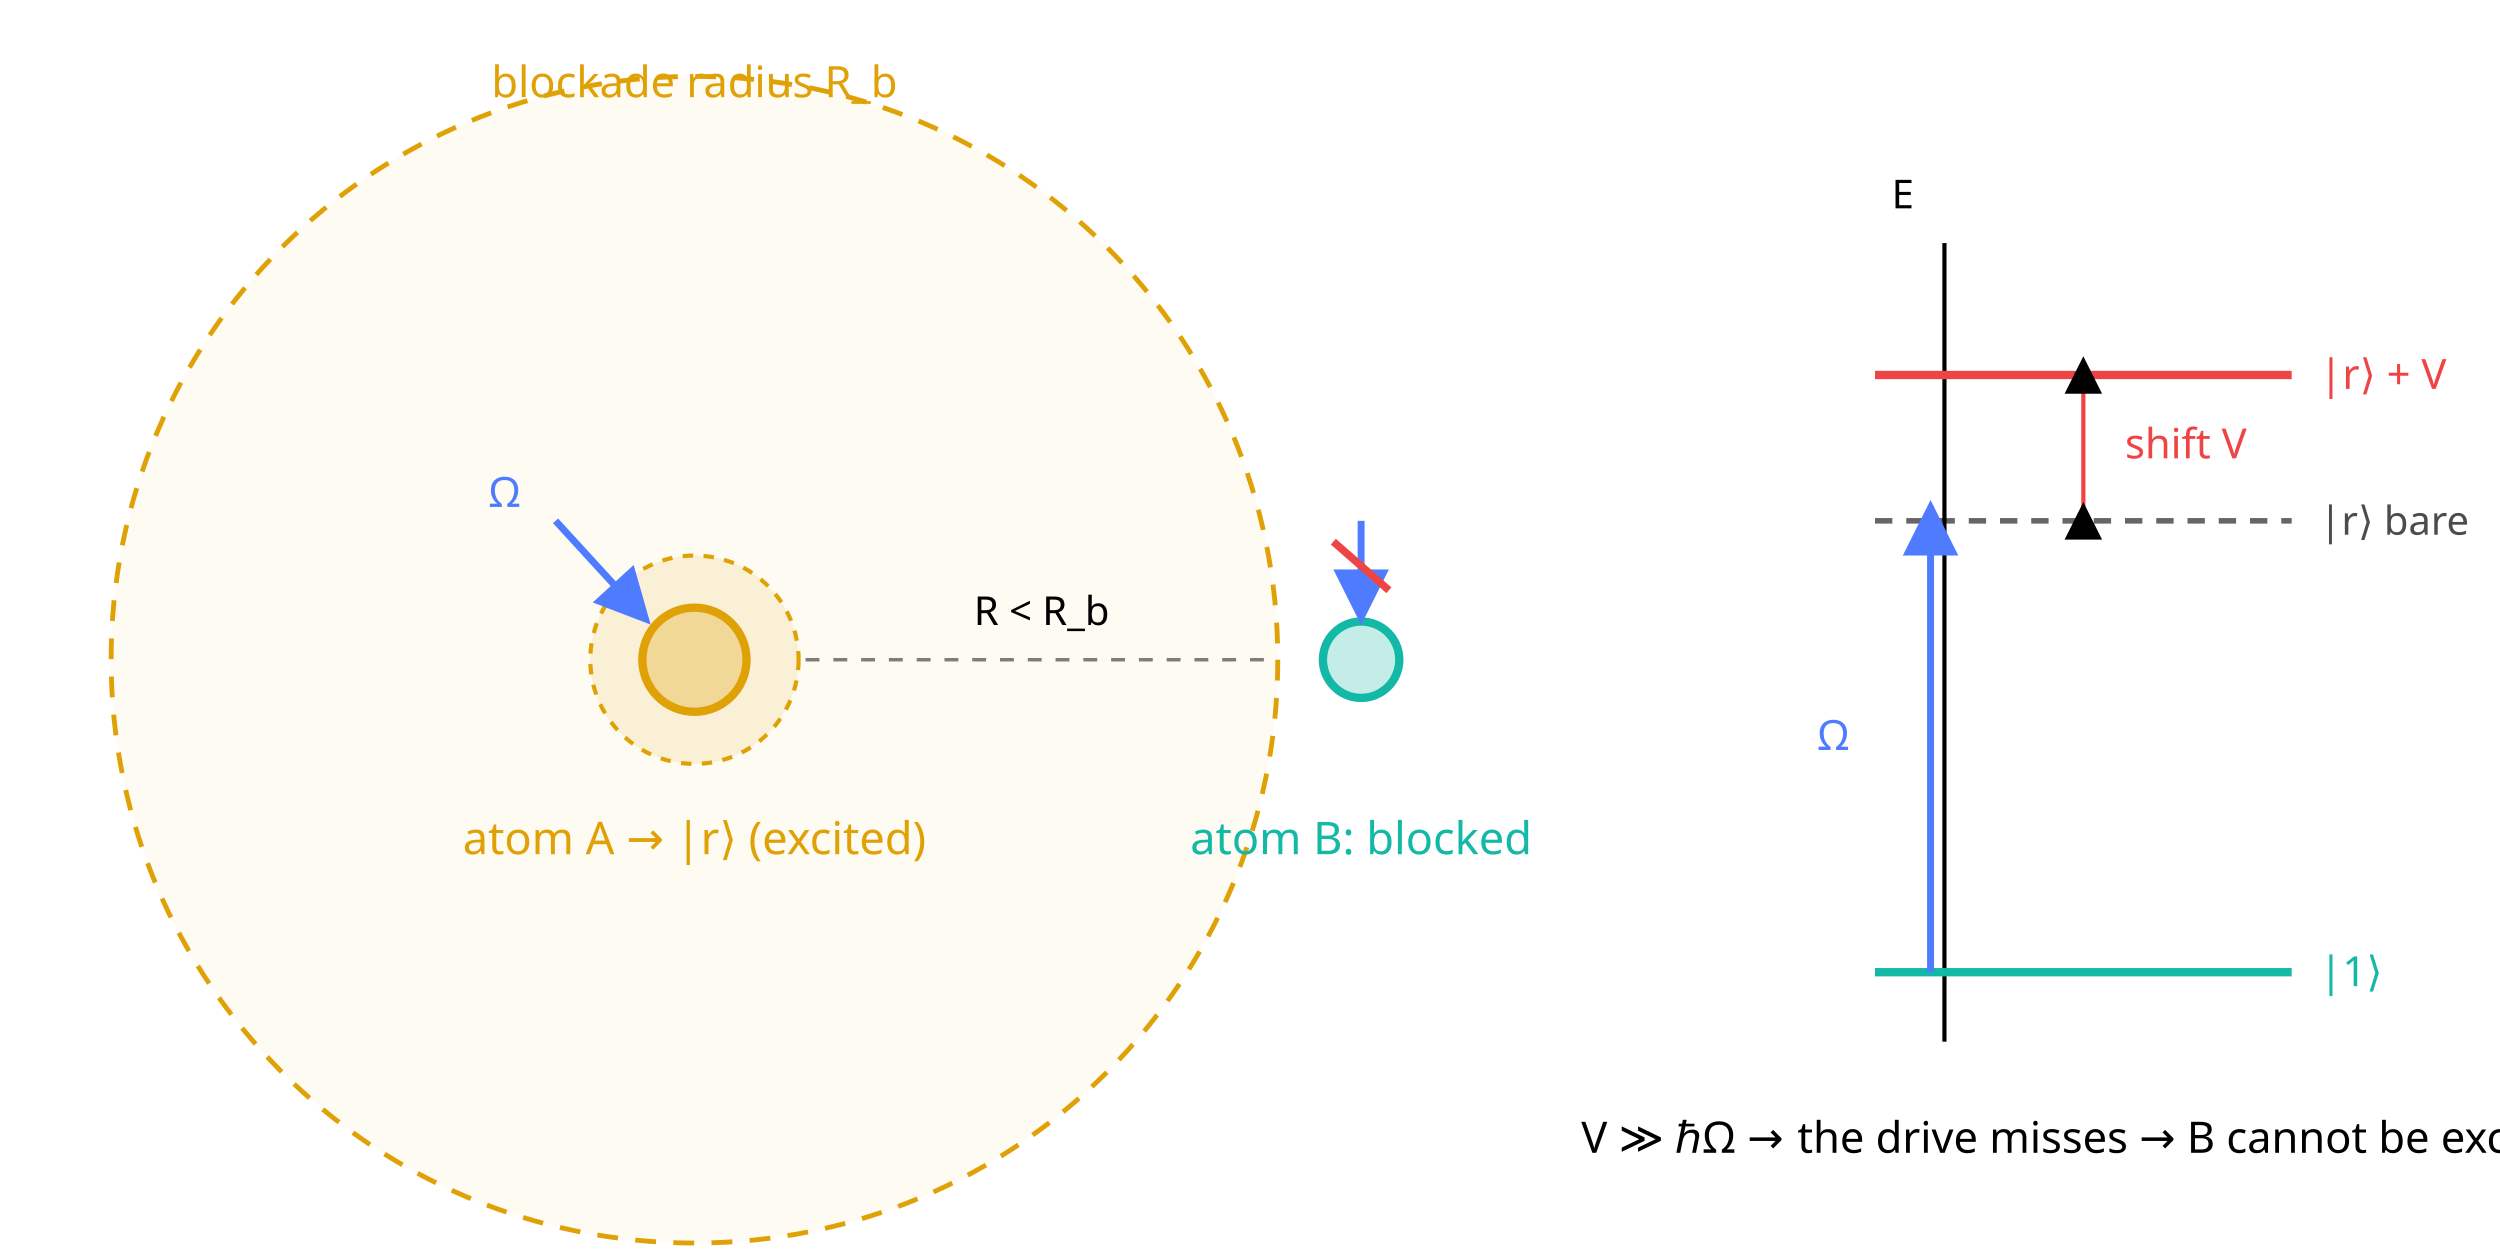
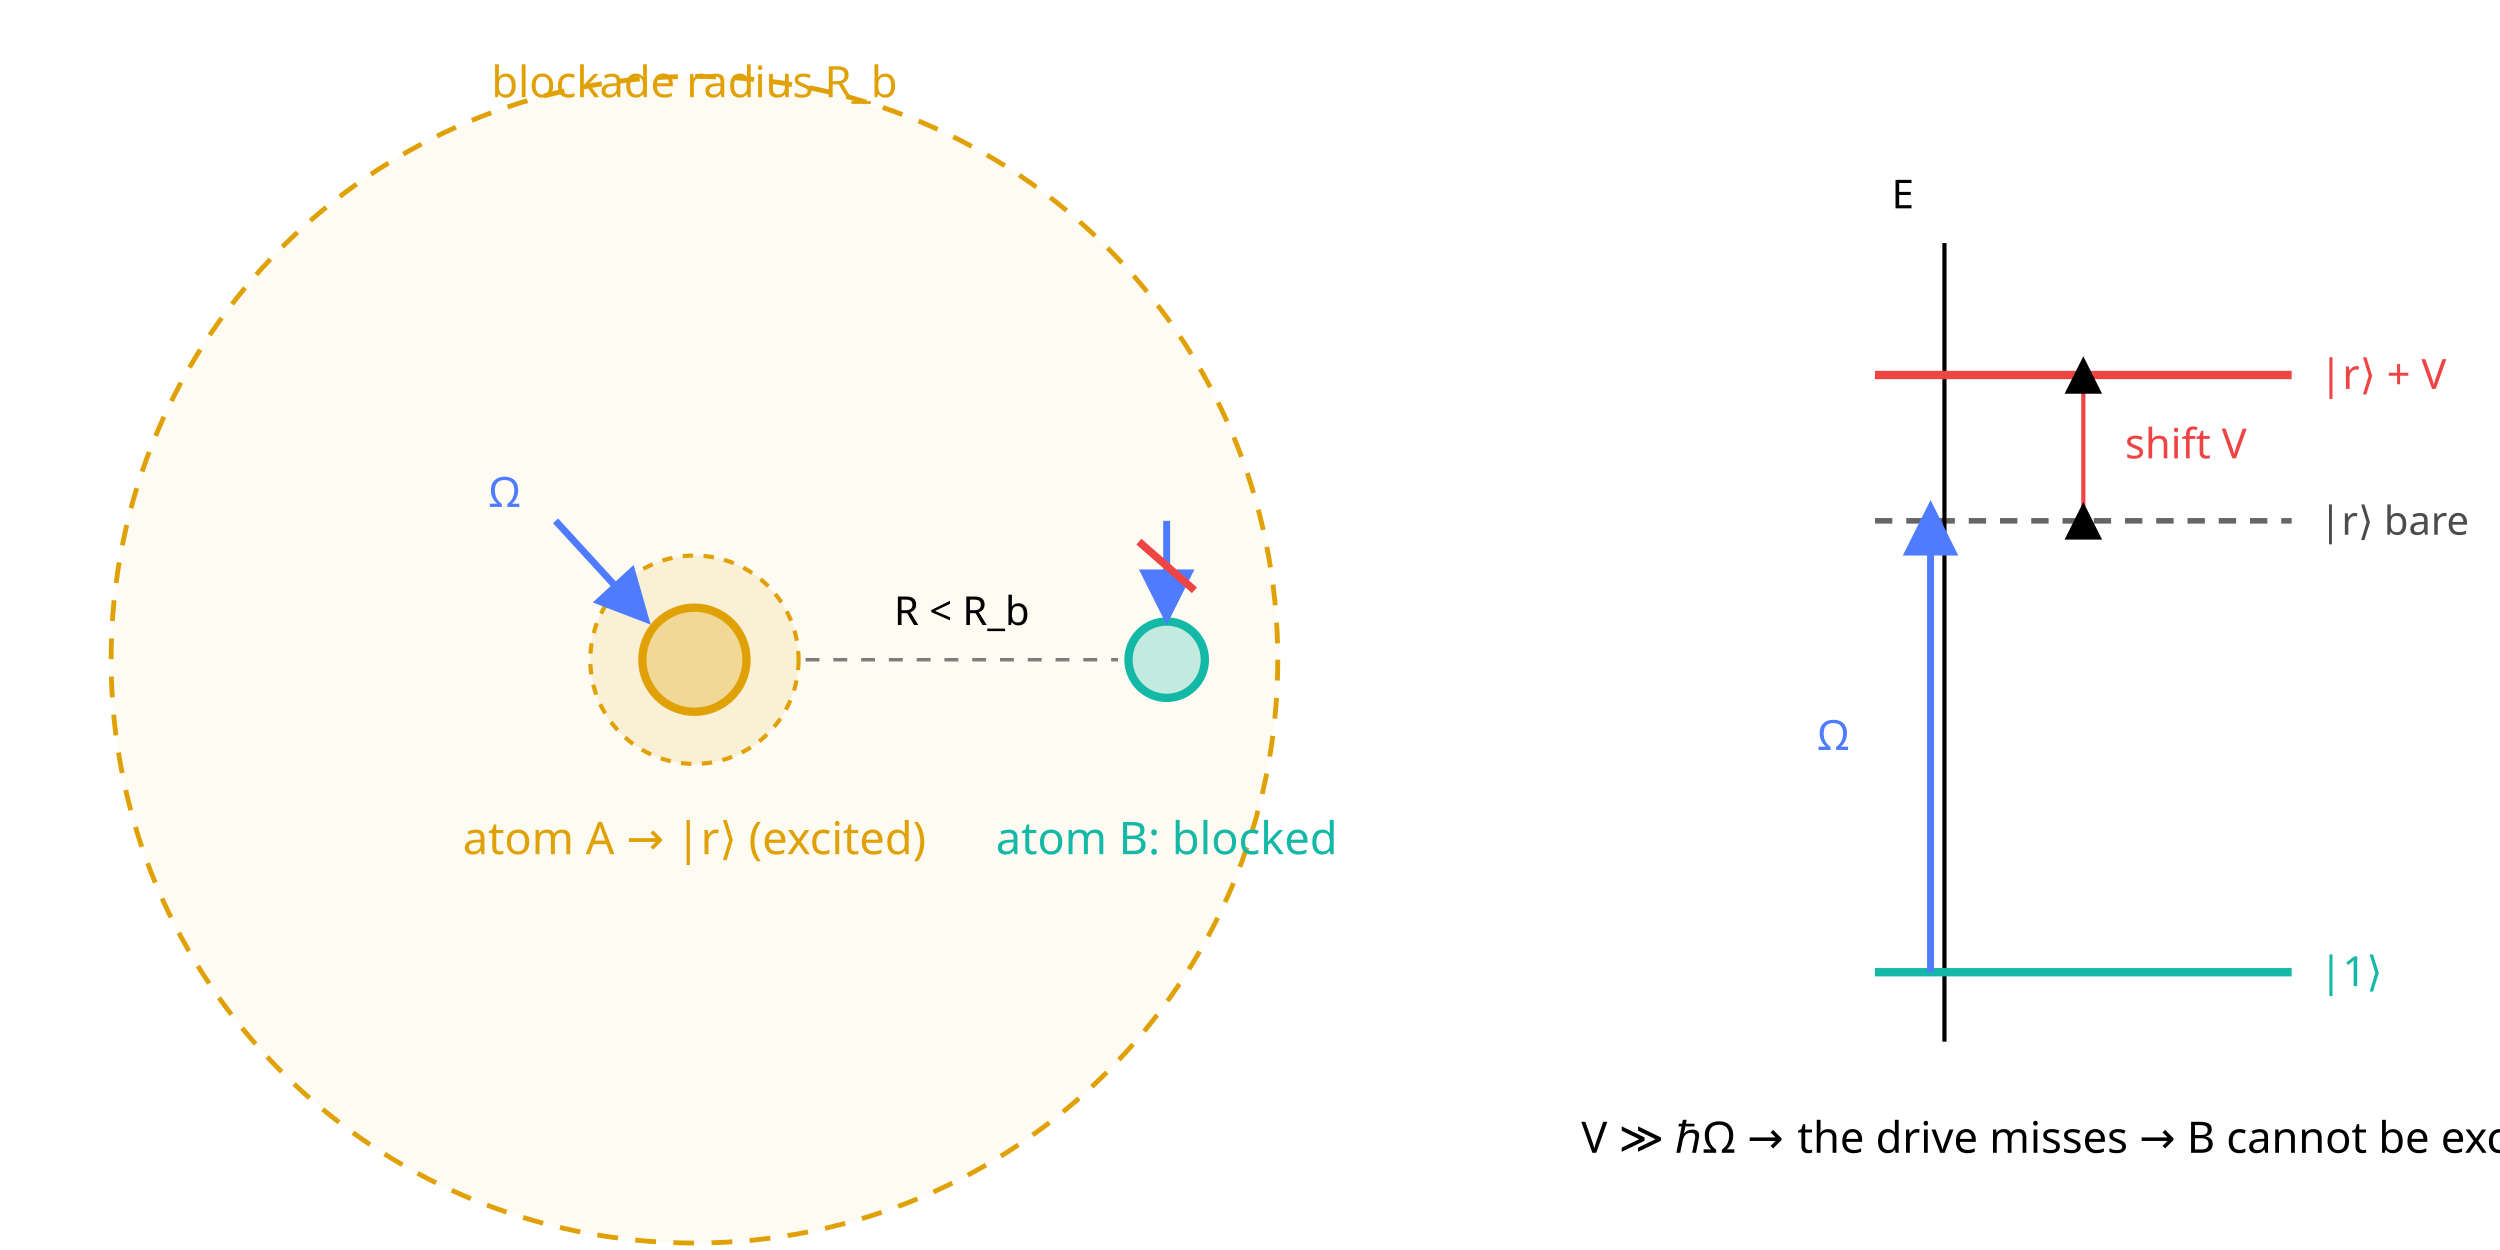
- <svg xmlns="http://www.w3.org/2000/svg" viewBox="0 0 720 360" role="img" aria-label="The Rydberg blockade. A left atom is driven to a giant Rydberg state, drawn amber and puffed up with a dashed halo, surrounded by a dashed blockade-radius circle that reaches past a second atom on the right. The second atom sits within the blockade radius. An energy-level inset on the right shows that the second atom's Rydberg level is pushed up by the interaction energy V, detuning it from the drive, so its excitation is blocked." style="width:100%; height:auto; font-family:sans-serif;">
+ <svg xmlns="http://www.w3.org/2000/svg" viewBox="0 0 720 360" role="img" aria-label="The Rydberg blockade. A left atom is driven to a giant Rydberg state, drawn amber and puffed up with a dashed halo, surrounded by a dashed blockade-radius circle. A second atom on the right sits inside that blockade radius. An energy-level inset on the right shows that the second atom's Rydberg level is pushed up by the interaction energy V, detuning it from the drive, so its excitation is blocked." style="width:100%; height:auto; font-family:sans-serif;">
  <defs>
    <marker id="na2a" markerWidth="9" markerHeight="9" refX="4.5" refY="4.5" orient="auto">
      <path d="M0 0 L9 4.5 L0 9 Z" fill="currentColor" />
    </marker>
    <marker id="na2b" markerWidth="8" markerHeight="8" refX="4" refY="4" orient="auto">
      <path d="M0 0 L8 4 L0 8 Z" fill="#4f7cff" />
    </marker>
  </defs>
  <circle cx="200" cy="190" r="168" fill="#e0a106" fill-opacity="0.05" stroke="#e0a106" stroke-width="1.4" stroke-dasharray="6 5" />
  <text x="200" y="28" fill="#e0a106" font-size="12.5" text-anchor="middle">blockade radius R_b</text>
  <circle cx="200" cy="190" r="30" fill="#e0a106" fill-opacity="0.12" stroke="#e0a106" stroke-width="1.2" stroke-dasharray="3 3" />
  <circle cx="200" cy="190" r="15" fill="#e0a106" fill-opacity="0.30" stroke="#e0a106" stroke-width="2.4" />
  <text x="200" y="246" fill="#e0a106" font-size="13" text-anchor="middle">atom A → |r⟩ (excited)</text>
  <line x1="160" y1="150" x2="182" y2="174" stroke="#4f7cff" stroke-width="2" marker-end="url(#na2b)" />
  <text x="150" y="146" fill="#4f7cff" font-size="12" text-anchor="end">Ω</text>
-   <line x1="232" y1="190" x2="368" y2="190" stroke="currentColor" stroke-width="1" stroke-dasharray="4 4" opacity="0.5" />
-   <text x="300" y="180" fill="currentColor" font-size="11.5" text-anchor="middle">R &lt; R_b</text>
-   <circle cx="392" cy="190" r="11" fill="#14b8a6" fill-opacity="0.25" stroke="#14b8a6" stroke-width="2.4" />
-   <text x="392" y="246" fill="#14b8a6" font-size="13" text-anchor="middle">atom B: blocked</text>
-   <line x1="392" y1="150" x2="392" y2="172" stroke="#4f7cff" stroke-width="2" marker-end="url(#na2b)" />
-   <line x1="384" y1="156" x2="400" y2="170" stroke="#ef4444" stroke-width="2.2" />
+   <line x1="232" y1="190" x2="322" y2="190" stroke="currentColor" stroke-width="1" stroke-dasharray="4 4" opacity="0.5" />
+   <text x="277" y="180" fill="currentColor" font-size="11.5" text-anchor="middle">R &lt; R_b</text>
+   <circle cx="336" cy="190" r="11" fill="#14b8a6" fill-opacity="0.25" stroke="#14b8a6" stroke-width="2.4" />
+   <text x="336" y="246" fill="#14b8a6" font-size="13" text-anchor="middle">atom B: blocked</text>
+   <line x1="336" y1="150" x2="336" y2="172" stroke="#4f7cff" stroke-width="2" marker-end="url(#na2b)" />
+   <line x1="328" y1="156" x2="344" y2="170" stroke="#ef4444" stroke-width="2.2" />
  <line x1="560" y1="300" x2="560" y2="70" stroke="currentColor" stroke-width="1.2" />
  <text x="548" y="60" fill="currentColor" font-size="11.5" text-anchor="middle">E</text>
  <line x1="540" y1="280" x2="660" y2="280" stroke="#14b8a6" stroke-width="2.4" />
  <text x="668" y="284" fill="#14b8a6" font-size="12">|1⟩</text>
  <line x1="540" y1="150" x2="660" y2="150" stroke="currentColor" stroke-width="1.6" stroke-dasharray="5 4" opacity="0.6" />
  <text x="668" y="154" fill="currentColor" font-size="11.5" opacity="0.7">|r⟩ bare</text>
  <line x1="540" y1="108" x2="660" y2="108" stroke="#ef4444" stroke-width="2.4" />
  <text x="668" y="112" fill="#ef4444" font-size="12">|r⟩ + V</text>
  <line x1="556" y1="280" x2="556" y2="152" stroke="#4f7cff" stroke-width="2" marker-end="url(#na2b)" />
  <text x="528" y="216" fill="#4f7cff" font-size="12" text-anchor="middle">Ω</text>
  <line x1="600" y1="150" x2="600" y2="108" stroke="#ef4444" stroke-width="1.2" marker-start="url(#na2a)" marker-end="url(#na2a)" />
  <text x="612" y="132" fill="#ef4444" font-size="12">shift V</text>
  <text x="600" y="332" fill="currentColor" font-size="12.5" text-anchor="middle">V ≫ ℏΩ → the drive misses → B cannot be excited</text>
</svg>
